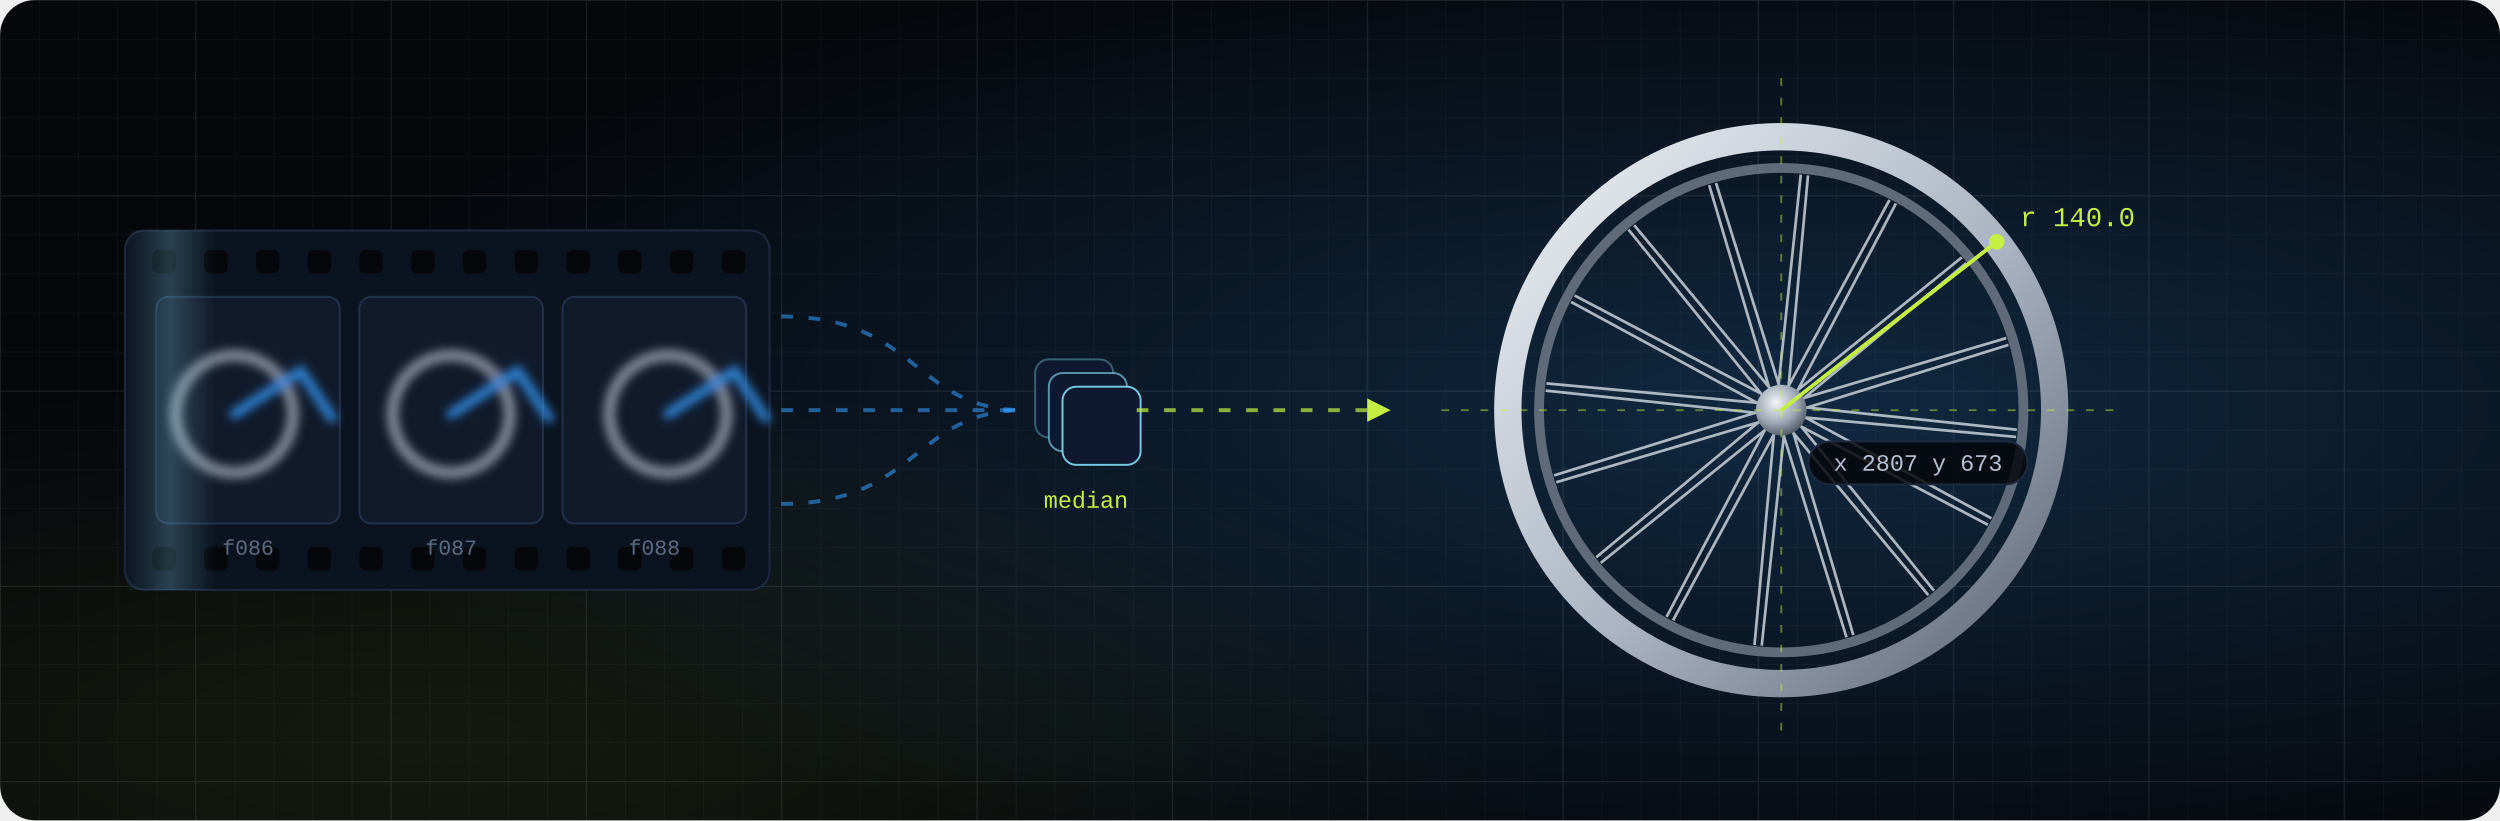
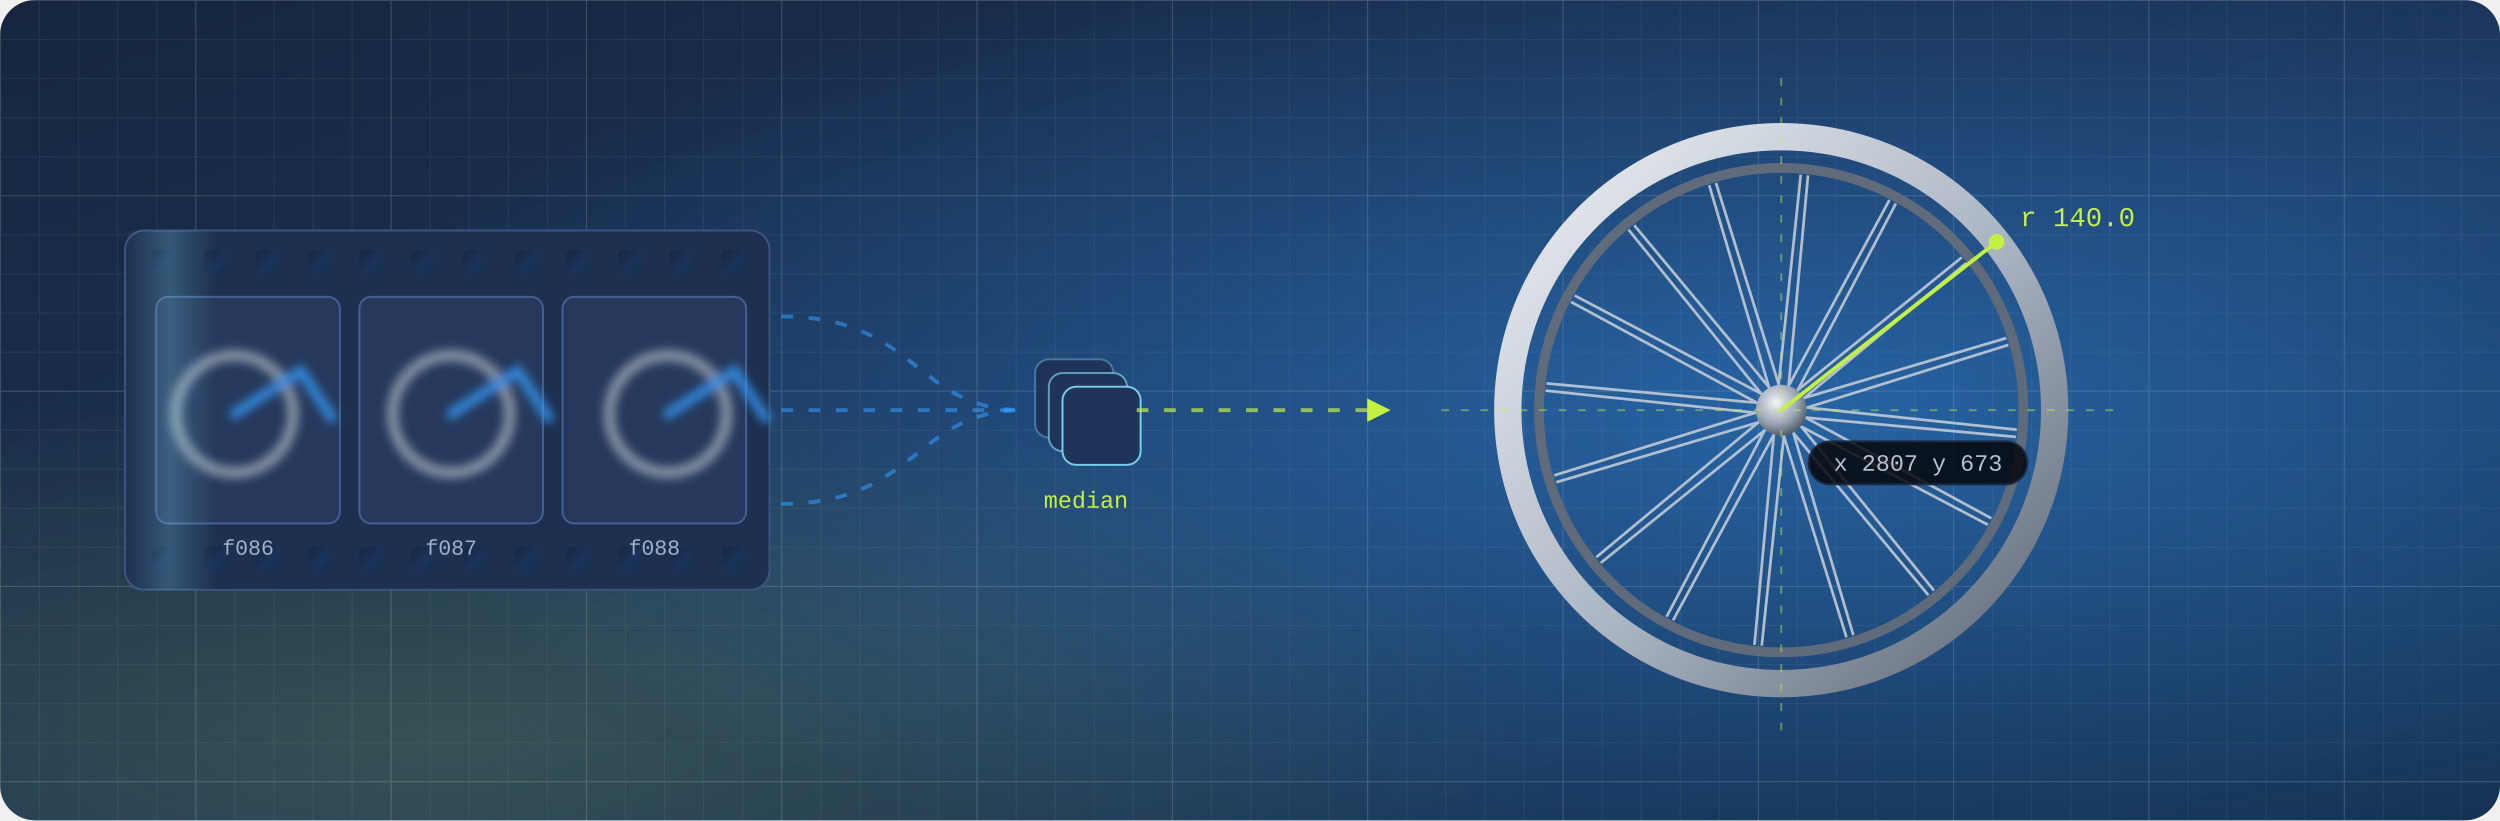
<svg xmlns="http://www.w3.org/2000/svg" viewBox="0 0 1280 420" width="1280" height="420" fill="none" role="img" aria-label="Blurry video frames stacked into a median, then traced into a crisp, measured vector wheel">
  <defs>
+     <linearGradient id="base" x1="0" y1="0" x2="1" y2="1">
+       <stop offset="0" stop-color="#16263f" />
+       <stop offset=".55" stop-color="#1b3358" />
+       <stop offset="1" stop-color="#14304f" />
+     </linearGradient>
    <radialGradient id="glow" cx="72%" cy="50%" r="60%">
-       <stop offset="0" stop-color="#369eff" stop-opacity=".22" />
+       <stop offset="0" stop-color="#369eff" stop-opacity=".45" />
      <stop offset="1" stop-color="#369eff" stop-opacity="0" />
    </radialGradient>
    <radialGradient id="glow2" cx="18%" cy="90%" r="45%">
-       <stop offset="0" stop-color="#c4f042" stop-opacity=".08" />
+       <stop offset="0" stop-color="#c4f042" stop-opacity=".16" />
      <stop offset="1" stop-color="#c4f042" stop-opacity="0" />
    </radialGradient>
    <pattern id="minor" width="20" height="20" patternUnits="userSpaceOnUse">
-       <path d="M20 0H0V20" stroke="#ffffff" stroke-opacity=".035" />
+       <path d="M20 0H0V20" stroke="#ffffff" stroke-opacity=".06" />
    </pattern>
    <pattern id="major" width="100" height="100" patternUnits="userSpaceOnUse">
-       <path d="M100 0H0V100" stroke="#ffffff" stroke-opacity=".07" />
+       <path d="M100 0H0V100" stroke="#ffffff" stroke-opacity=".12" />
    </pattern>
    <linearGradient id="scan" x1="0" x2="1">
      <stop offset="0" stop-color="#8ae8ff" stop-opacity="0" />
      <stop offset=".5" stop-color="#8ae8ff" stop-opacity=".22" />
      <stop offset="1" stop-color="#8ae8ff" stop-opacity="0" />
    </linearGradient>
    <linearGradient id="tire" x1="0" y1="0" x2="1" y2="1">
      <stop offset="0" stop-color="#eef1f5" />
      <stop offset=".55" stop-color="#aab4c2" />
      <stop offset="1" stop-color="#5a6473" />
    </linearGradient>
    <radialGradient id="hub" cx=".4" cy=".35" r=".7">
      <stop offset="0" stop-color="#f3f5f7" />
      <stop offset=".6" stop-color="#9aa4b2" />
      <stop offset="1" stop-color="#4a5360" />
    </radialGradient>
    <filter id="soft" x="-30%" y="-30%" width="160%" height="160%">
      <feGaussianBlur stdDeviation="2.4" />
    </filter>
    <clipPath id="card">
      <rect width="1280" height="420" rx="18" />
    </clipPath>
  </defs>
  <style>
.spin{transform-box:view-box;transform-origin:912px 210px;animation:spin 7s linear infinite}
.flow{animation:flow 1.4s linear infinite}
.scan{animation:scan 3.2s ease-in-out infinite alternate}
@keyframes spin{to{transform:rotate(360deg)}}
@keyframes flow{to{stroke-dashoffset:-28}}
@keyframes scan{to{transform:translateX(284px)}}
@media (prefers-reduced-motion:reduce){*{animation:none!important}}
</style>
  <g clip-path="url(#card)">
-     <rect width="1280" height="420" fill="#05070b" />
+     <rect width="1280" height="420" fill="url(#base)" />
    <rect width="1280" height="420" fill="url(#minor)" />
    <rect width="1280" height="420" fill="url(#major)" />
    <rect width="1280" height="420" fill="url(#glow)" />
    <rect width="1280" height="420" fill="url(#glow2)" />
-     <rect x="64" y="118" width="330" height="184" rx="10" fill="#0c1320" stroke="#1d2940" />
-     <rect x="78.0" y="128" width="12" height="12" rx="3" fill="#05070b" />
-     <rect x="104.5" y="128" width="12" height="12" rx="3" fill="#05070b" />
-     <rect x="131.0" y="128" width="12" height="12" rx="3" fill="#05070b" />
-     <rect x="157.5" y="128" width="12" height="12" rx="3" fill="#05070b" />
-     <rect x="184.0" y="128" width="12" height="12" rx="3" fill="#05070b" />
-     <rect x="210.5" y="128" width="12" height="12" rx="3" fill="#05070b" />
-     <rect x="237.0" y="128" width="12" height="12" rx="3" fill="#05070b" />
-     <rect x="263.5" y="128" width="12" height="12" rx="3" fill="#05070b" />
-     <rect x="290.0" y="128" width="12" height="12" rx="3" fill="#05070b" />
-     <rect x="316.5" y="128" width="12" height="12" rx="3" fill="#05070b" />
-     <rect x="343.0" y="128" width="12" height="12" rx="3" fill="#05070b" />
-     <rect x="369.5" y="128" width="12" height="12" rx="3" fill="#05070b" />
-     <rect x="78.0" y="280" width="12" height="12" rx="3" fill="#05070b" />
-     <rect x="104.5" y="280" width="12" height="12" rx="3" fill="#05070b" />
-     <rect x="131.0" y="280" width="12" height="12" rx="3" fill="#05070b" />
-     <rect x="157.5" y="280" width="12" height="12" rx="3" fill="#05070b" />
-     <rect x="184.0" y="280" width="12" height="12" rx="3" fill="#05070b" />
-     <rect x="210.5" y="280" width="12" height="12" rx="3" fill="#05070b" />
-     <rect x="237.0" y="280" width="12" height="12" rx="3" fill="#05070b" />
-     <rect x="263.5" y="280" width="12" height="12" rx="3" fill="#05070b" />
-     <rect x="290.0" y="280" width="12" height="12" rx="3" fill="#05070b" />
-     <rect x="316.5" y="280" width="12" height="12" rx="3" fill="#05070b" />
-     <rect x="343.0" y="280" width="12" height="12" rx="3" fill="#05070b" />
-     <rect x="369.5" y="280" width="12" height="12" rx="3" fill="#05070b" />
-     <rect x="80" y="152" width="94" height="116" rx="6" fill="#111a2b" stroke="#22314b" />
+     <rect x="64" y="118" width="330" height="184" rx="10" fill="#1e3050" stroke="#3a5480" />
+     <rect x="78.0" y="128" width="12" height="12" rx="3" fill="url(#base)" />
+     <rect x="104.5" y="128" width="12" height="12" rx="3" fill="url(#base)" />
+     <rect x="131.0" y="128" width="12" height="12" rx="3" fill="url(#base)" />
+     <rect x="157.5" y="128" width="12" height="12" rx="3" fill="url(#base)" />
+     <rect x="184.0" y="128" width="12" height="12" rx="3" fill="url(#base)" />
+     <rect x="210.5" y="128" width="12" height="12" rx="3" fill="url(#base)" />
+     <rect x="237.0" y="128" width="12" height="12" rx="3" fill="url(#base)" />
+     <rect x="263.5" y="128" width="12" height="12" rx="3" fill="url(#base)" />
+     <rect x="290.0" y="128" width="12" height="12" rx="3" fill="url(#base)" />
+     <rect x="316.5" y="128" width="12" height="12" rx="3" fill="url(#base)" />
+     <rect x="343.0" y="128" width="12" height="12" rx="3" fill="url(#base)" />
+     <rect x="369.5" y="128" width="12" height="12" rx="3" fill="url(#base)" />
+     <rect x="78.0" y="280" width="12" height="12" rx="3" fill="url(#base)" />
+     <rect x="104.5" y="280" width="12" height="12" rx="3" fill="url(#base)" />
+     <rect x="131.0" y="280" width="12" height="12" rx="3" fill="url(#base)" />
+     <rect x="157.5" y="280" width="12" height="12" rx="3" fill="url(#base)" />
+     <rect x="184.0" y="280" width="12" height="12" rx="3" fill="url(#base)" />
+     <rect x="210.5" y="280" width="12" height="12" rx="3" fill="url(#base)" />
+     <rect x="237.0" y="280" width="12" height="12" rx="3" fill="url(#base)" />
+     <rect x="263.5" y="280" width="12" height="12" rx="3" fill="url(#base)" />
+     <rect x="290.0" y="280" width="12" height="12" rx="3" fill="url(#base)" />
+     <rect x="316.5" y="280" width="12" height="12" rx="3" fill="url(#base)" />
+     <rect x="343.0" y="280" width="12" height="12" rx="3" fill="url(#base)" />
+     <rect x="369.5" y="280" width="12" height="12" rx="3" fill="url(#base)" />
+     <rect x="80" y="152" width="94" height="116" rx="6" fill="#26395c" stroke="#44608f" />
    <g filter="url(#soft)" opacity=".8">
      <circle cx="120" cy="212" r="30" stroke="#9aa4b2" stroke-width="6" />
      <path d="M120 212L154 190L170 214" stroke="#369eff" stroke-width="5" stroke-linecap="round" />
    </g>
-     <text x="127" y="284" text-anchor="middle" font-family="ui-monospace,SFMono-Regular,Menlo,Consolas,'Liberation Mono',monospace" font-size="11" fill="#5b6b82">f086</text>
-     <rect x="184" y="152" width="94" height="116" rx="6" fill="#111a2b" stroke="#22314b" />
+     <text x="127" y="284" text-anchor="middle" font-family="ui-monospace,SFMono-Regular,Menlo,Consolas,'Liberation Mono',monospace" font-size="11" fill="#9fb2cc">f086</text>
+     <rect x="184" y="152" width="94" height="116" rx="6" fill="#26395c" stroke="#44608f" />
    <g filter="url(#soft)" opacity=".8">
      <circle cx="231" cy="212" r="30" stroke="#9aa4b2" stroke-width="6" />
      <path d="M231 212L265 190L281 214" stroke="#369eff" stroke-width="5" stroke-linecap="round" />
    </g>
-     <text x="231" y="284" text-anchor="middle" font-family="ui-monospace,SFMono-Regular,Menlo,Consolas,'Liberation Mono',monospace" font-size="11" fill="#5b6b82">f087</text>
-     <rect x="288" y="152" width="94" height="116" rx="6" fill="#111a2b" stroke="#22314b" />
+     <text x="231" y="284" text-anchor="middle" font-family="ui-monospace,SFMono-Regular,Menlo,Consolas,'Liberation Mono',monospace" font-size="11" fill="#9fb2cc">f087</text>
+     <rect x="288" y="152" width="94" height="116" rx="6" fill="#26395c" stroke="#44608f" />
    <g filter="url(#soft)" opacity=".8">
      <circle cx="342" cy="212" r="30" stroke="#9aa4b2" stroke-width="6" />
      <path d="M342 212L376 190L392 214" stroke="#369eff" stroke-width="5" stroke-linecap="round" />
    </g>
-     <text x="335" y="284" text-anchor="middle" font-family="ui-monospace,SFMono-Regular,Menlo,Consolas,'Liberation Mono',monospace" font-size="11" fill="#5b6b82">f088</text>
+     <text x="335" y="284" text-anchor="middle" font-family="ui-monospace,SFMono-Regular,Menlo,Consolas,'Liberation Mono',monospace" font-size="11" fill="#9fb2cc">f088</text>
    <rect class="scan" x="64" y="118" width="46" height="184" fill="url(#scan)" />
    <path class="flow" d="M400 162C470 162 468 210 524 210" stroke="#369eff" stroke-opacity=".55" stroke-width="2" stroke-dasharray="6 8" />
    <path class="flow" d="M400 210.0C470 210.0 468 210 524 210" stroke="#369eff" stroke-opacity=".55" stroke-width="2" stroke-dasharray="6 8" />
    <path class="flow" d="M400 258C470 258 468 210 524 210" stroke="#369eff" stroke-opacity=".55" stroke-width="2" stroke-dasharray="6 8" />
-     <rect x="530" y="184" width="40" height="40" rx="7" fill="#0e1830" stroke="#8ae8ff" stroke-opacity="0.35" />
-     <rect x="537" y="191" width="40" height="40" rx="7" fill="#0e1830" stroke="#8ae8ff" stroke-opacity="0.60" />
-     <rect x="544" y="198" width="40" height="40" rx="7" fill="#0e1830" stroke="#8ae8ff" stroke-opacity="0.85" />
+     <rect x="530" y="184" width="40" height="40" rx="7" fill="#20345a" stroke="#8ae8ff" stroke-opacity="0.35" />
+     <rect x="537" y="191" width="40" height="40" rx="7" fill="#20345a" stroke="#8ae8ff" stroke-opacity="0.60" />
+     <rect x="544" y="198" width="40" height="40" rx="7" fill="#20345a" stroke="#8ae8ff" stroke-opacity="0.85" />
    <text x="556" y="260" text-anchor="middle" font-family="ui-monospace,SFMono-Regular,Menlo,Consolas,'Liberation Mono',monospace" font-size="12" fill="#c4f042">median</text>
    <path class="flow" d="M582 210H700" stroke="#c4f042" stroke-opacity=".7" stroke-width="2" stroke-dasharray="6 8" />
    <path d="M700 204L712 210L700 216" fill="#c4f042" />
    <circle cx="912" cy="210" r="140" stroke="url(#tire)" stroke-width="14" />
    <circle cx="912" cy="210" r="124" stroke="#5f6b7a" stroke-width="5" />
    <g class="spin">
      <path d="M921.0 210.0L1028.3 176.6M920.8 211.8L1019.6 265.4M920.3 213.4L1032.2 223.7M919.5 215.0L990.2 302.4M918.4 216.4L1017.8 268.7M917.0 217.5L948.9 325.2M915.4 218.3L987.3 304.7M913.8 218.8L902.0 330.6M912.0 219.0L945.4 326.3M910.2 218.8L856.6 317.6M908.6 218.3L898.3 330.2M907.0 217.5L819.6 288.2M905.6 216.4L853.3 315.8M904.5 215.0L796.8 246.9M903.7 213.4L817.3 285.3M903.2 211.8L791.4 200.0M903.0 210.0L795.7 243.4M903.2 208.2L804.4 154.6M903.7 206.6L791.8 196.3M904.5 205.0L833.8 117.6M905.6 203.6L806.2 151.3M907.0 202.5L875.1 94.8M908.6 201.7L836.7 115.3M910.2 201.2L922.0 89.4M912.0 201.0L878.6 93.7M913.8 201.2L967.4 102.4M915.4 201.7L925.7 89.8M917.0 202.5L1004.4 131.8M918.4 203.6L970.7 104.2M919.5 205.0L1027.2 173.1M920.3 206.6L1006.7 134.7M920.8 208.2L1032.6 220.0" stroke="#c9d1d9" stroke-opacity=".85" stroke-width="1.4" />
    </g>
    <circle cx="912" cy="210" r="13" fill="url(#hub)" />
    <path d="M738 210H1086M912 40V380" stroke="#c4f042" stroke-opacity=".45" stroke-dasharray="4 6" />
    <path d="M912 210L1022.3 123.8" stroke="#c4f042" stroke-width="2" />
    <circle cx="1022.3" cy="123.8" r="4" fill="#c4f042" />
    <text x="1034.3" y="115.8" font-family="ui-monospace,SFMono-Regular,Menlo,Consolas,'Liberation Mono',monospace" font-size="14" fill="#c4f042">r 140.0</text>
    <rect x="926" y="226" width="112" height="22" rx="11" fill="#05070b" fill-opacity=".85" stroke="#1d2940" />
    <text x="982" y="241" text-anchor="middle" font-family="ui-monospace,SFMono-Regular,Menlo,Consolas,'Liberation Mono',monospace" font-size="12" fill="#b6c2d2">x 2807  y 673</text>
  </g>
</svg>
